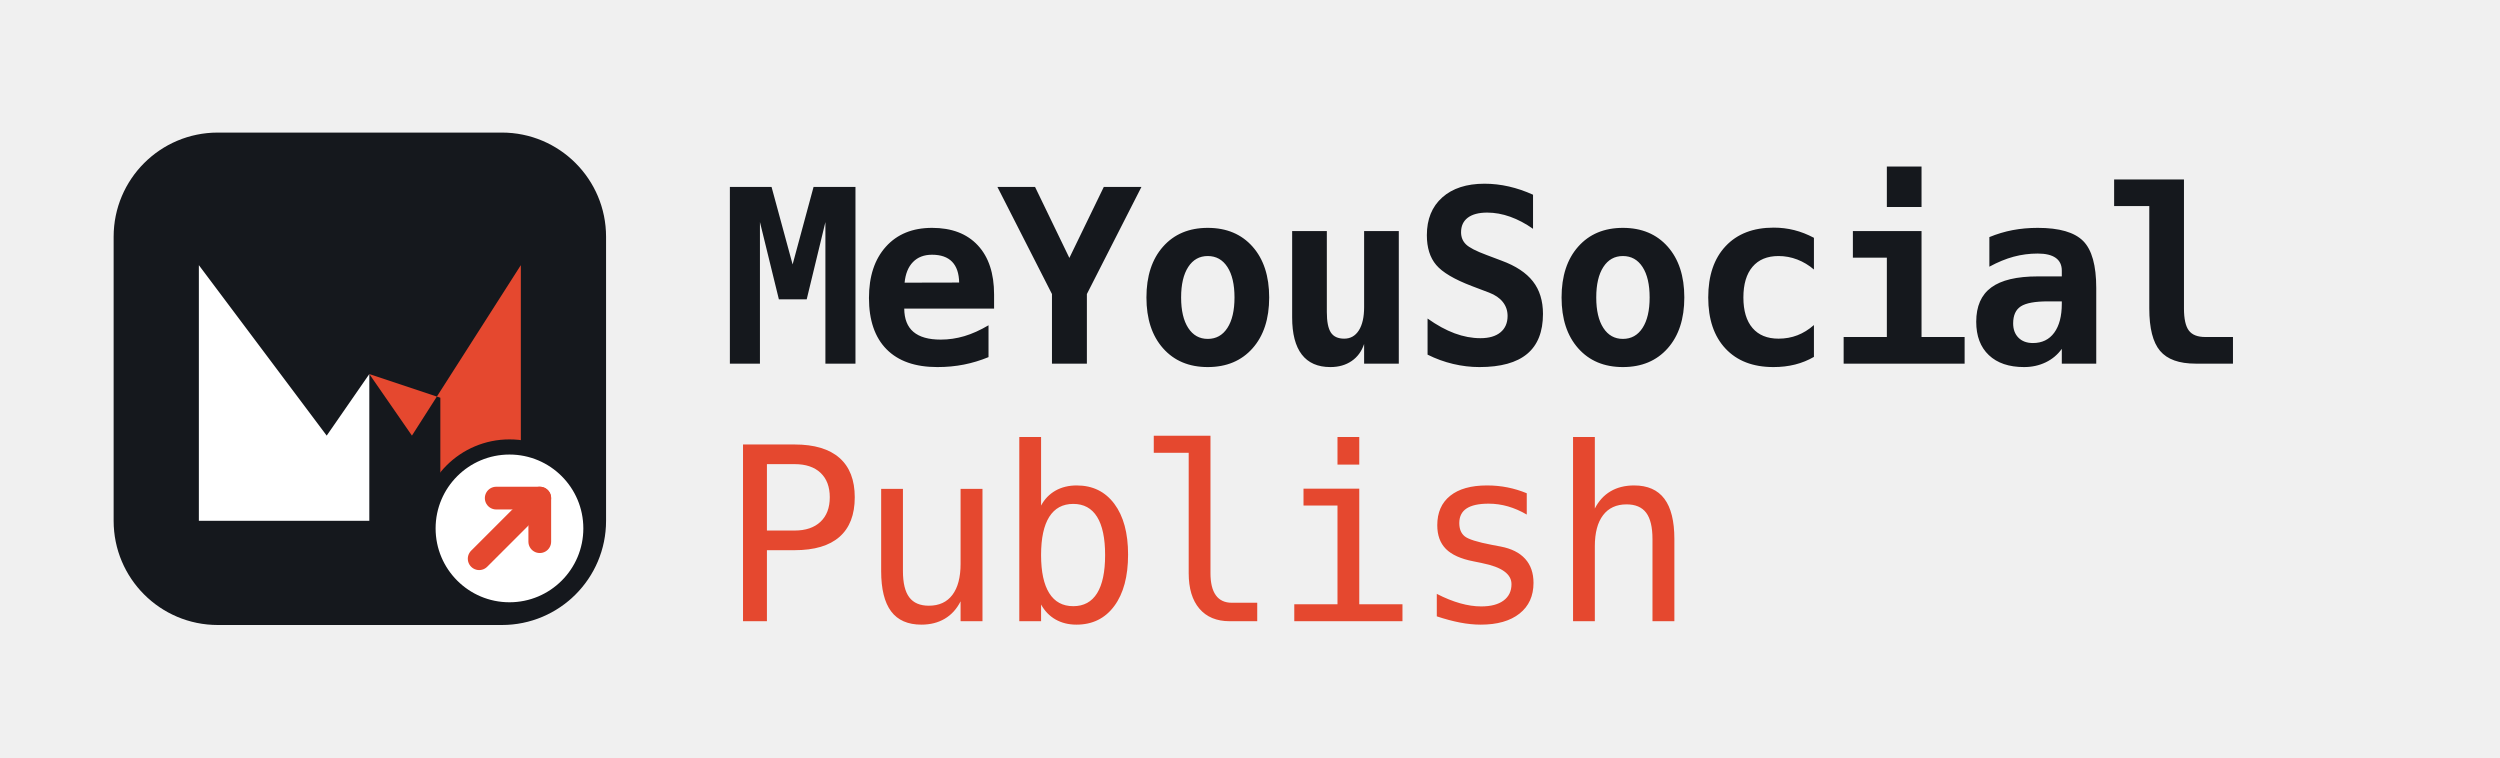
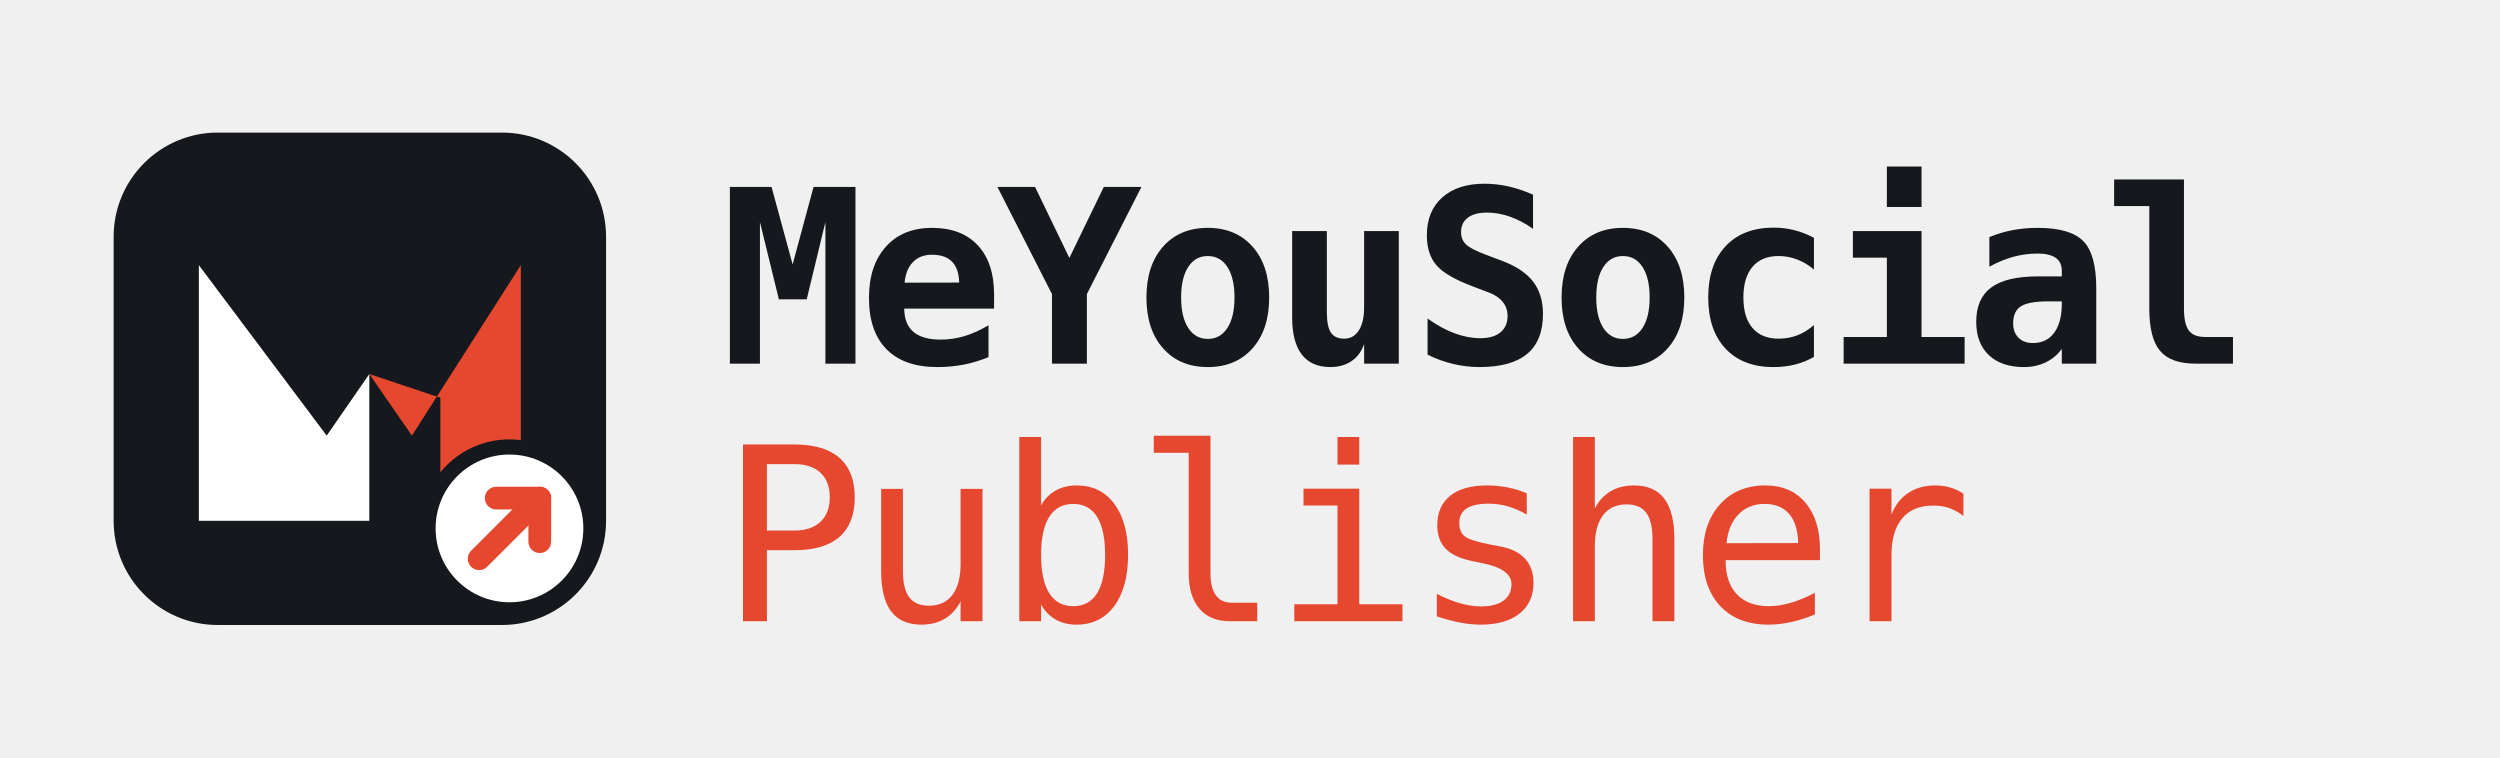
- <svg xmlns="http://www.w3.org/2000/svg" width="1320" height="400" viewBox="0 0 1320 400" role="img" aria-label="MeYouSocial Publish">
+ <svg xmlns="http://www.w3.org/2000/svg" width="1320" height="400" viewBox="0 0 1320 400" role="img" aria-label="MeYouSocial Publisher">
  <g transform="translate(60 70) scale(0.5)">
    <rect width="520" height="520" rx="110" fill="#15181D" />
    <path d="M90 410 V140 L225 320 L270 255 V410 Z" fill="#FFFFFF" />
    <path d="M270 255 L315 320 L430 140 V410 H345 V280 Z" fill="#E5482F" />
    <circle cx="418" cy="418" r="86" fill="#FFFFFF" stroke="#15181D" stroke-width="16" />
    <g fill="none" stroke="#E5482F" stroke-width="24" stroke-linecap="round" stroke-linejoin="round">
      <path d="M386 450 L450 386" />
      <path d="M404 386 H450 V432" />
    </g>
  </g>
  <g font-family="'IBM Plex Mono', Consolas, ui-monospace, monospace">
    <text x="380" y="192" font-size="128" font-weight="700" letter-spacing="-4" fill="#15181D">MeYouSocial</text>
-     <text x="380" y="328" font-size="128" font-weight="500" letter-spacing="-4" fill="#E5482F">Publish</text>
+     <text x="380" y="328" font-size="128" font-weight="500" letter-spacing="-4" fill="#E5482F">Publisher</text>
  </g>
</svg>
